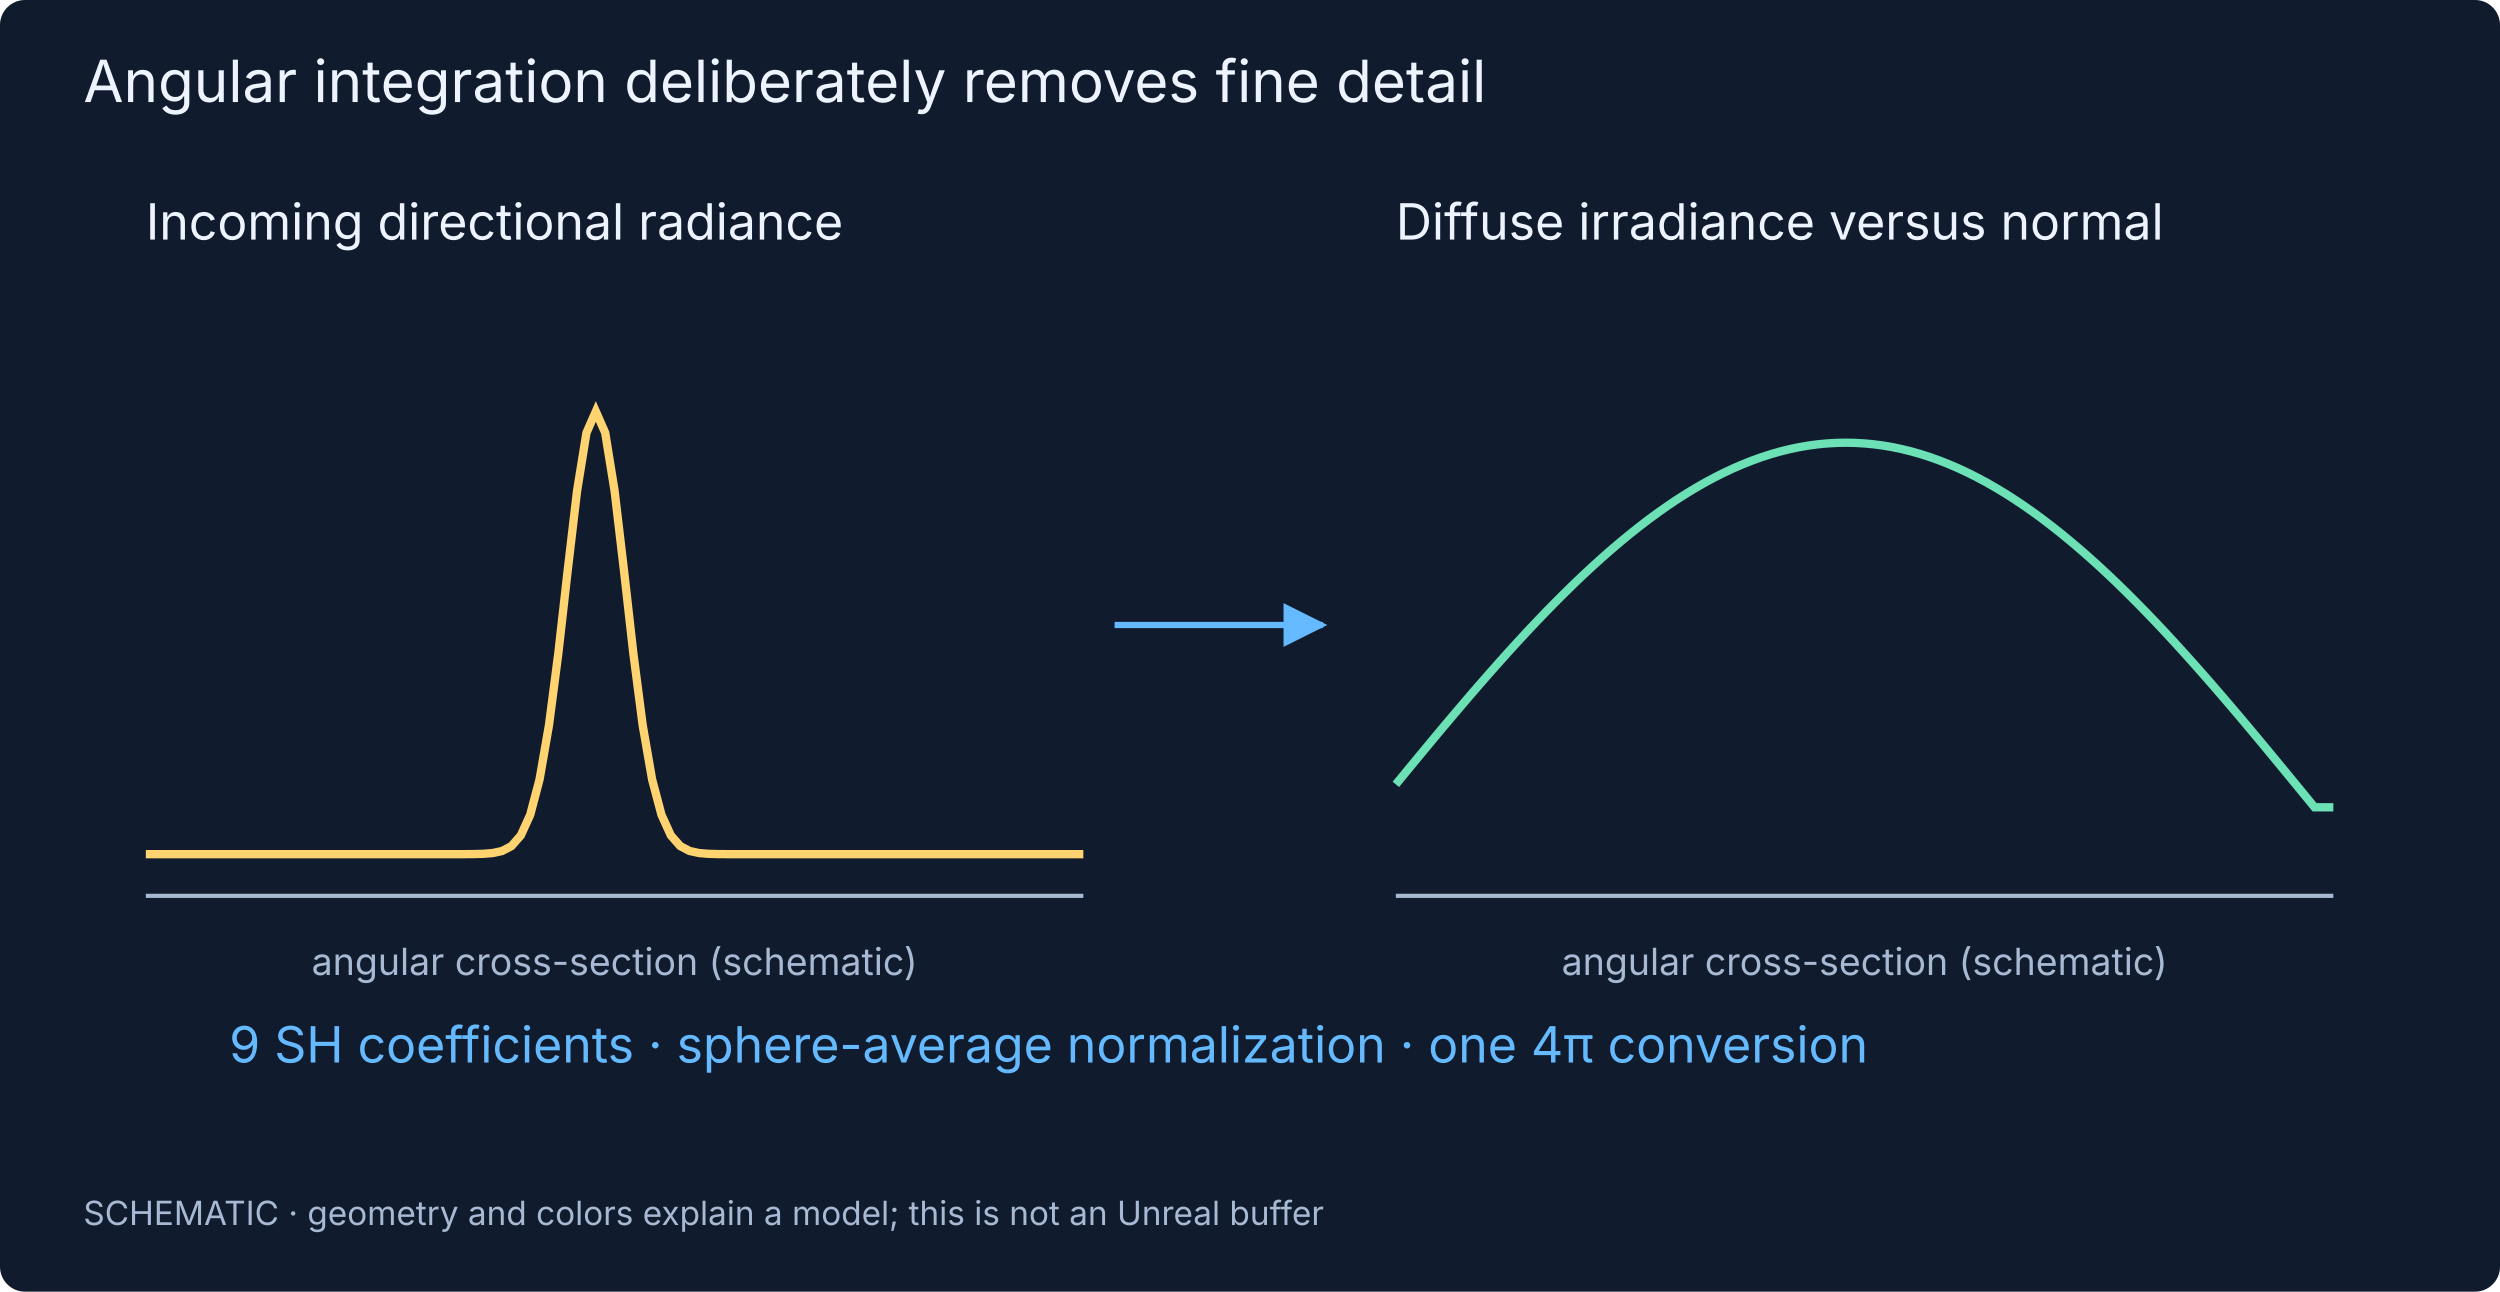
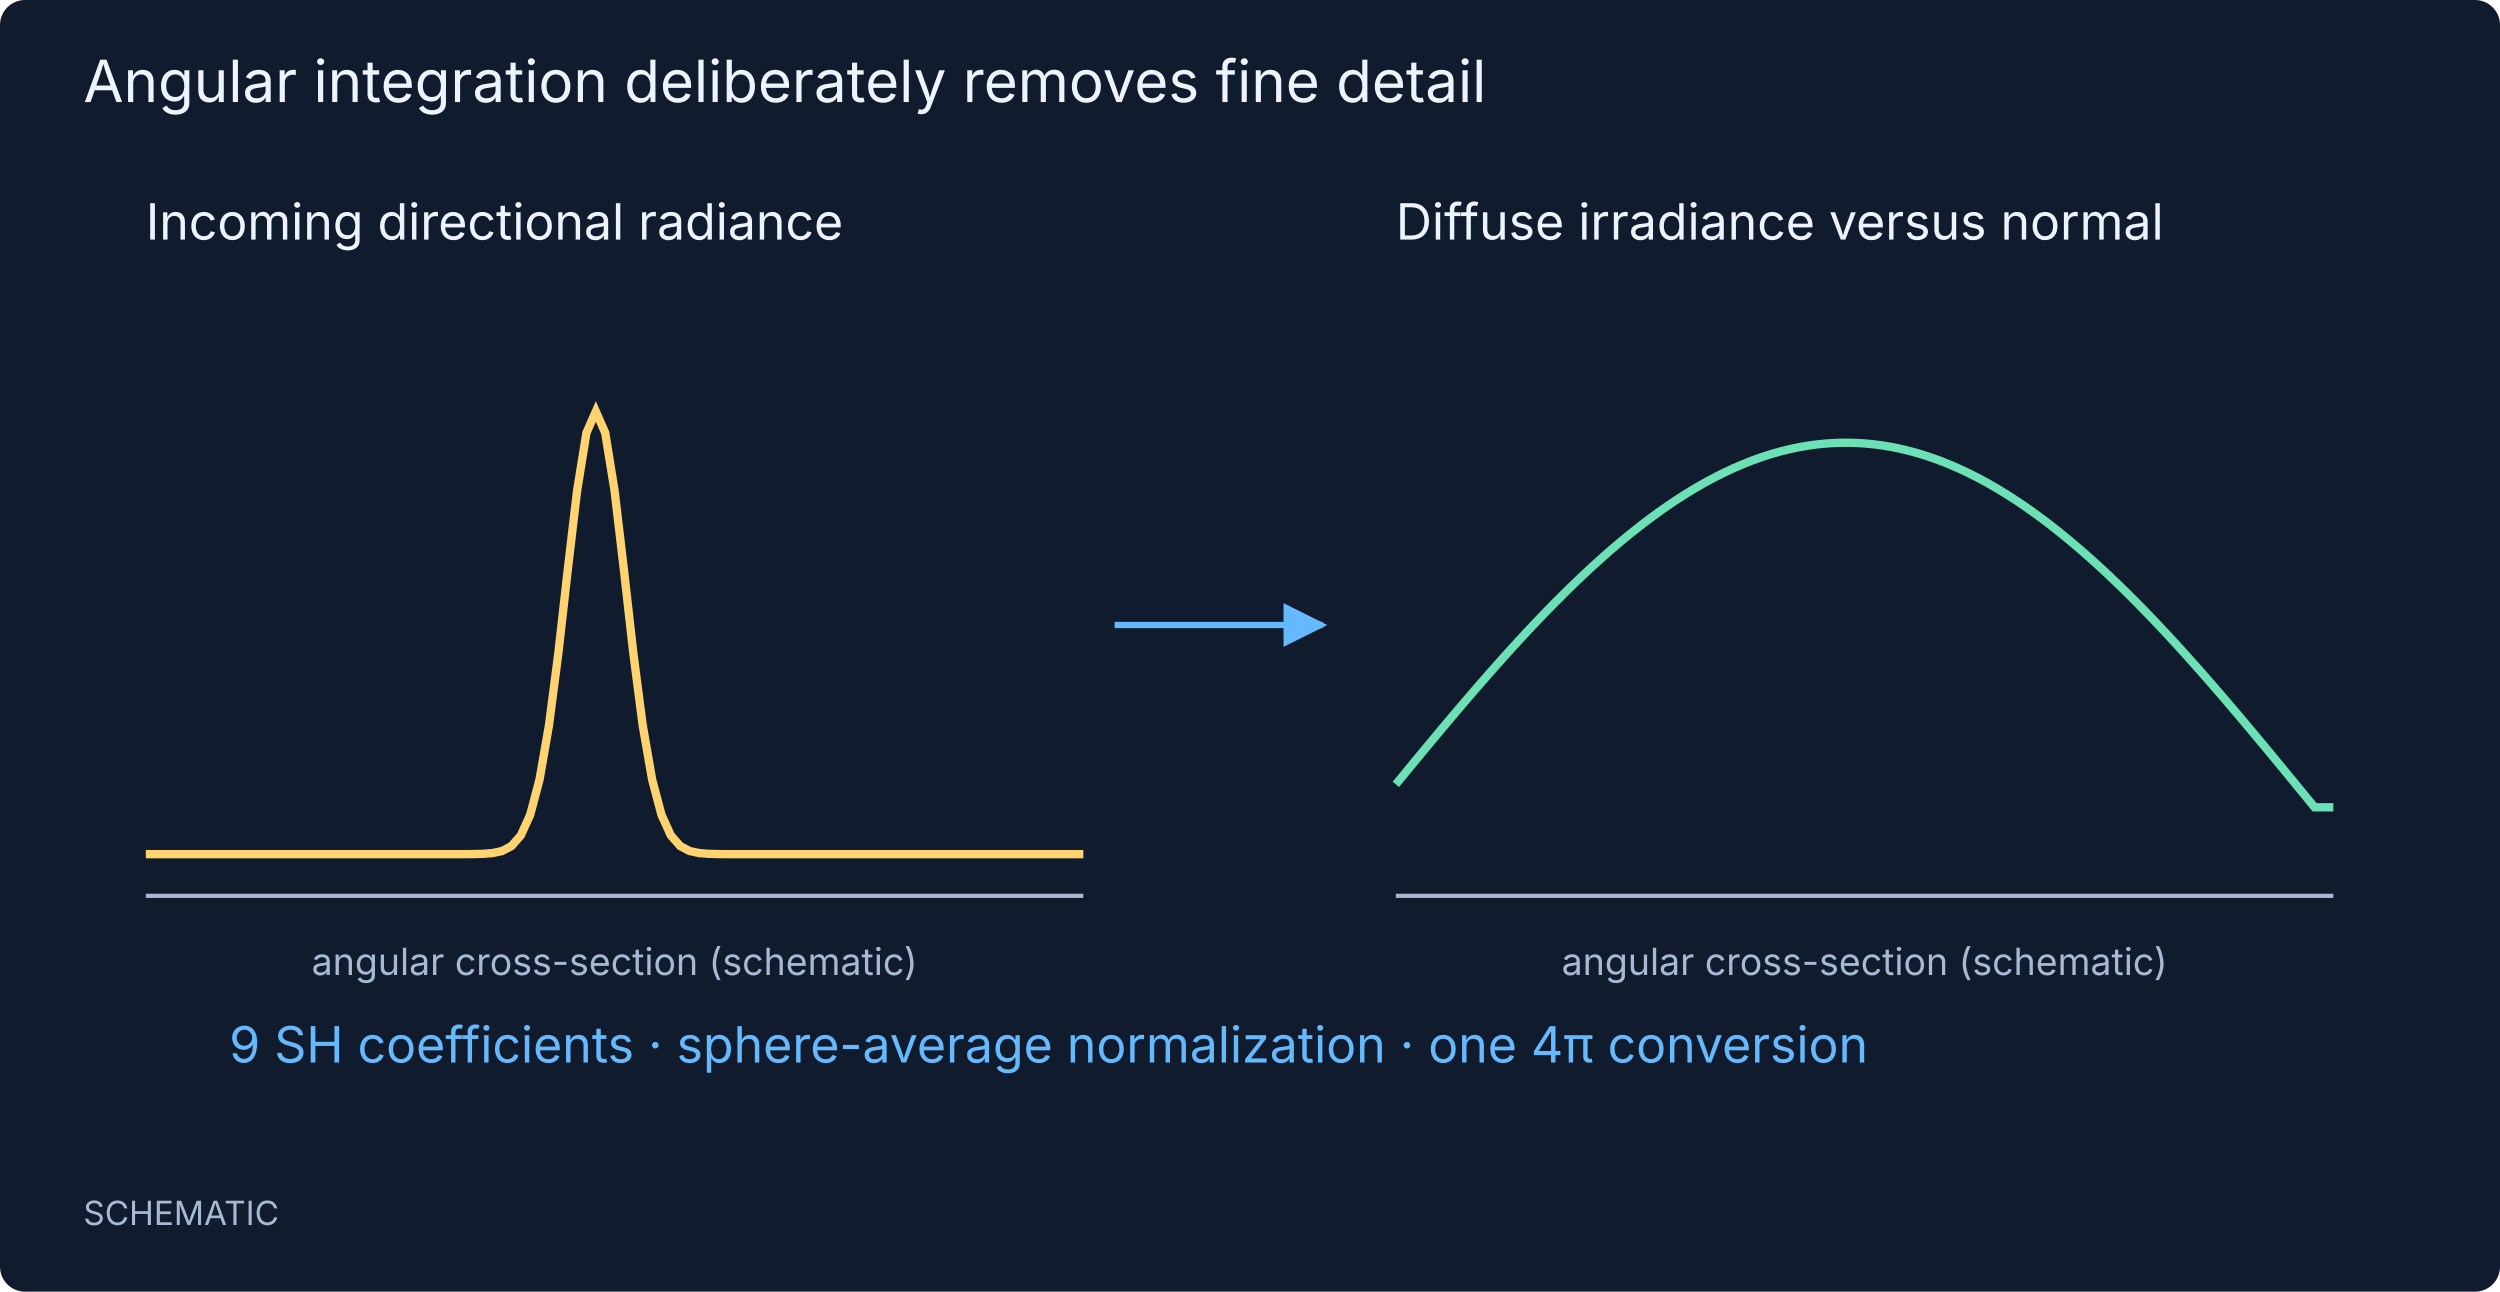
<svg xmlns="http://www.w3.org/2000/svg" viewBox="0 0 1200 620" role="img" aria-labelledby="title desc">
  <defs>
    <marker id="arrow" viewBox="0 0 10 10" refX="9" refY="5" markerWidth="7" markerHeight="7" orient="auto-start-reverse">
      <path d="M0 0 L10 5 L0 10 Z" fill="context-stroke" />
    </marker>
  </defs>
  <rect width="1200" height="620" rx="12" fill="#101b2d" />
  <g font-family="Inter, Segoe UI, Arial, sans-serif">
    <path d="M70 430L520 430" stroke="#a7b9d3" stroke-width="2" fill="none" />
    <path d="M70.00,410.00 L74.50,410.00 L79.00,410.00 L83.50,410.00 L88.00,410.00 L92.50,410.00 L97.00,410.00 L101.50,410.00 L106.00,410.00 L110.50,410.00 L115.00,410.00 L119.50,410.00 L124.00,410.00 L128.50,410.00 L133.00,410.00 L137.50,410.00 L142.00,410.00 L146.50,410.00 L151.00,410.00 L155.50,410.00 L160.00,410.00 L164.50,410.00 L169.00,410.00 L173.50,410.00 L178.00,410.00 L182.50,410.00 L187.00,410.00 L191.50,410.00 L196.00,410.00 L200.50,410.00 L205.00,410.00 L209.50,410.00 L214.00,410.00 L218.50,410.00 L223.00,409.99 L227.50,409.95 L232.00,409.83 L236.50,409.46 L241.00,408.48 L245.50,406.11 L250.00,400.99 L254.50,391.10 L259.00,374.08 L263.50,348.17 L268.00,313.57 L272.50,273.75 L277.00,235.59 L281.50,207.74 L286.00,197.50 L290.50,207.74 L295.00,235.59 L299.50,273.75 L304.00,313.57 L308.50,348.17 L313.00,374.08 L317.50,391.10 L322.00,400.99 L326.50,406.11 L331.00,408.48 L335.50,409.46 L340.00,409.83 L344.50,409.95 L349.00,409.99 L353.50,410.00 L358.00,410.00 L362.50,410.00 L367.00,410.00 L371.50,410.00 L376.00,410.00 L380.50,410.00 L385.00,410.00 L389.50,410.00 L394.00,410.00 L398.50,410.00 L403.00,410.00 L407.50,410.00 L412.00,410.00 L416.50,410.00 L421.00,410.00 L425.50,410.00 L430.00,410.00 L434.50,410.00 L439.00,410.00 L443.50,410.00 L448.00,410.00 L452.50,410.00 L457.00,410.00 L461.50,410.00 L466.00,410.00 L470.50,410.00 L475.00,410.00 L479.50,410.00 L484.00,410.00 L488.50,410.00 L493.00,410.00 L497.50,410.00 L502.00,410.00 L506.50,410.00 L511.00,410.00 L515.50,410.00 L520.00,410.00" stroke="#ffd36f" stroke-width="4" fill="none" />
    <path d="M670 430L1120 430" stroke="#a7b9d3" stroke-width="2" fill="none" />
    <path d="M670.00,376.51 L674.50,371.03 L679.00,365.57 L683.50,360.12 L688.00,354.71 L692.50,349.32 L697.00,343.98 L701.50,338.68 L706.00,333.42 L710.50,328.22 L715.00,323.08 L719.50,318.00 L724.00,312.99 L728.50,308.05 L733.00,303.19 L737.50,298.42 L742.00,293.73 L746.50,289.14 L751.00,284.64 L755.50,280.24 L760.00,275.95 L764.50,271.77 L769.00,267.70 L773.50,263.76 L778.00,259.93 L782.50,256.23 L787.00,252.66 L791.50,249.22 L796.00,245.92 L800.50,242.76 L805.00,239.74 L809.50,236.87 L814.00,234.15 L818.50,231.57 L823.00,229.16 L827.50,226.89 L832.00,224.79 L836.50,222.85 L841.00,221.07 L845.50,219.45 L850.00,218.00 L854.50,216.71 L859.00,215.60 L863.50,214.65 L868.00,213.88 L872.50,213.28 L877.00,212.85 L881.50,212.59 L886.00,212.50 L890.50,212.59 L895.00,212.85 L899.50,213.28 L904.00,213.88 L908.50,214.65 L913.00,215.60 L917.50,216.71 L922.00,218.00 L926.50,219.45 L931.00,221.07 L935.50,222.85 L940.00,224.79 L944.50,226.89 L949.00,229.16 L953.50,231.57 L958.00,234.15 L962.50,236.87 L967.00,239.74 L971.50,242.76 L976.00,245.92 L980.50,249.22 L985.00,252.66 L989.50,256.23 L994.00,259.93 L998.50,263.76 L1003.00,267.70 L1007.50,271.77 L1012.00,275.95 L1016.50,280.24 L1021.00,284.64 L1025.50,289.14 L1030.00,293.73 L1034.50,298.42 L1039.00,303.19 L1043.50,308.05 L1048.00,312.99 L1052.50,318.00 L1057.00,323.08 L1061.50,328.22 L1066.00,333.42 L1070.50,338.68 L1075.00,343.98 L1079.50,349.32 L1084.00,354.71 L1088.50,360.12 L1093.00,365.57 L1097.50,371.03 L1102.00,376.51 L1106.50,382.00 L1111.00,387.50 L1115.50,387.50 L1120.00,387.50" stroke="#6ce1b5" stroke-width="4" fill="none" />
    <path d="M535 300L635 300" stroke="#65baff" stroke-width="3" fill="none" marker-end="url(#arrow)" />
    <text x="40" y="49" font-size="28" fill="#eef4ff" text-anchor="start">Angular integration deliberately removes fine detail</text>
-     <text x="40" y="588" font-size="16" fill="#a7b9d3" text-anchor="start">SCHEMATIC · geometry and colors explain a model; this is not an Unreal buffer</text>
+     <text x="40" y="588" font-size="16" fill="#a7b9d3" text-anchor="start">SCHEMATIC</text>
    <text x="70" y="115" font-size="24" fill="#eef4ff" text-anchor="start">Incoming directional radiance</text>
    <text x="295" y="468" font-size="18" fill="#a7b9d3" text-anchor="middle">angular cross-section (schematic)</text>
    <text x="670" y="115" font-size="24" fill="#eef4ff" text-anchor="start">Diffuse irradiance versus normal</text>
    <text x="895" y="468" font-size="18" fill="#a7b9d3" text-anchor="middle">angular cross-section (schematic)</text>
    <text x="110" y="510" font-size="24" fill="#65baff" text-anchor="start">9 SH coefficients · sphere-average normalization · one 4π conversion</text>
  </g>
</svg>
